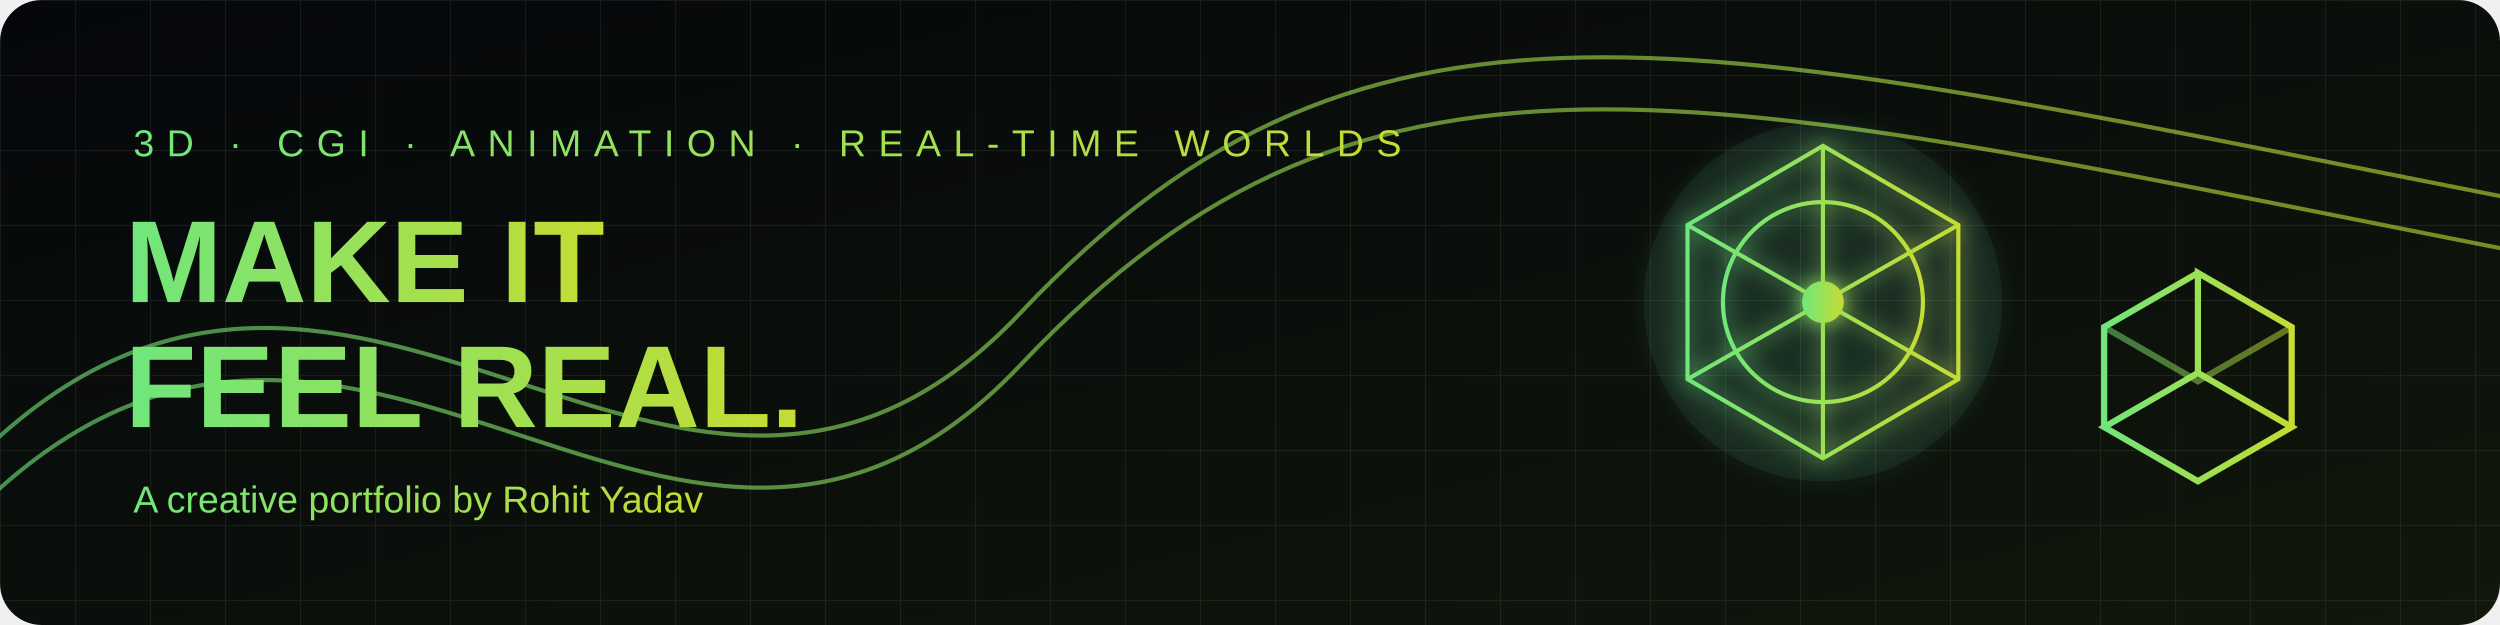
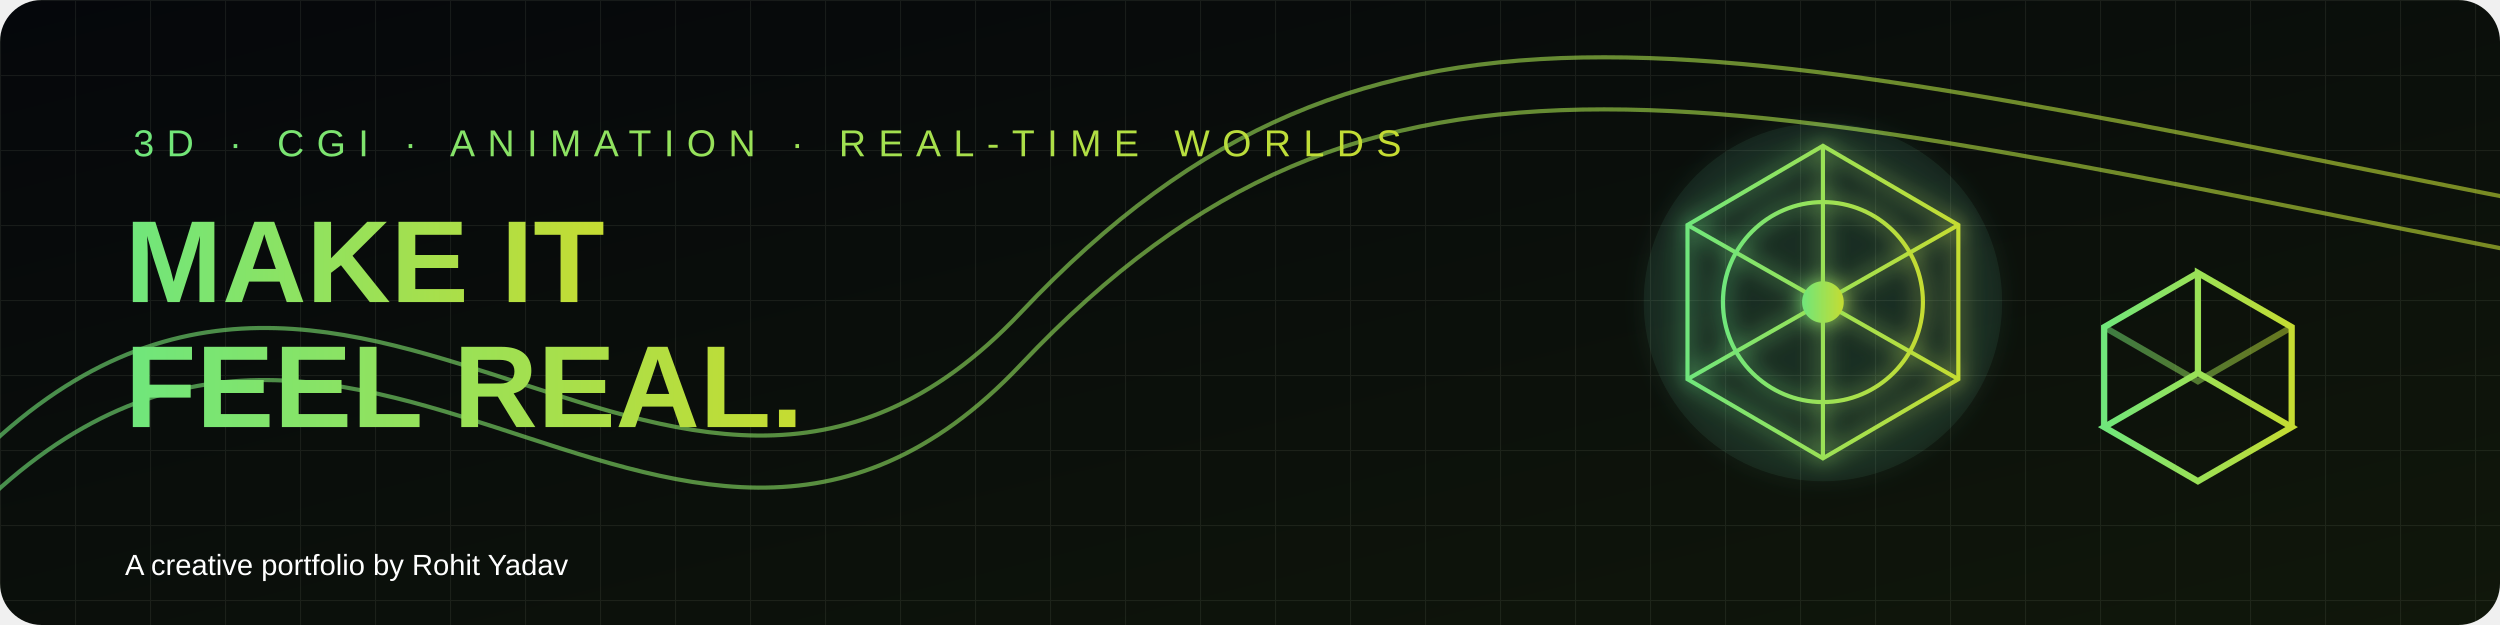
<svg xmlns="http://www.w3.org/2000/svg" viewBox="0 0 1200 300" role="img" aria-labelledby="t d">
  <defs>
    <linearGradient id="bg" x2="1" y2="1">
      <stop stop-color="#05070b" />
      <stop offset="1" stop-color="#10170b" />
    </linearGradient>
    <linearGradient id="mint">
      <stop stop-color="#70e67b" />
      <stop offset="1" stop-color="#c5dc32" />
    </linearGradient>
    <linearGradient id="pink">
      <stop stop-color="#70e67b" />
      <stop offset="1" stop-color="#c5dc32" />
    </linearGradient>
    <pattern id="grid" width="36" height="36" patternUnits="userSpaceOnUse">
      <path d="M36 0H0V36" fill="none" stroke="#9aa68c" stroke-opacity=".12" />
    </pattern>
    <filter id="glow">
      <feGaussianBlur stdDeviation="5" result="b" />
      <feMerge>
        <feMergeNode in="b" />
        <feMergeNode in="SourceGraphic" />
      </feMerge>
    </filter>
  </defs>
  <rect width="1200" height="300" rx="20" fill="url(#bg)" />
  <rect width="1200" height="300" rx="20" fill="url(#grid)" />
  <g fill="none" stroke="url(#mint)" stroke-width="2" opacity=".6">
    <path d="M-30 240C160 20 320 330 490 150S820 20 1230 100">
      <animate attributeName="d" dur="9s" repeatCount="indefinite" values="M-30 240C160 20 320 330 490 150S820 20 1230 100;M-30 220C160 80 320 260 490 190S820 -10 1230 130;M-30 240C160 20 320 330 490 150S820 20 1230 100" />
    </path>
    <path d="M-30 265C160 45 320 355 490 175S820 45 1230 125" />
  </g>
  <g transform="translate(875 145)" filter="url(#glow)">
    <circle r="86" fill="#7ef4c0" opacity=".07">
      <animate attributeName="r" values="78;92;78" dur="4s" repeatCount="indefinite" />
    </circle>
    <g fill="none" stroke="url(#pink)" stroke-width="2">
      <path d="M0-75L65-37L65 37L0 75L-65 37L-65-37Z" />
      <path d="M0-75V75M-65-37L65 37M65-37L-65 37" />
      <circle r="48" stroke="url(#mint)">
        <animateTransform attributeName="transform" type="rotate" from="0" to="360" dur="18s" repeatCount="indefinite" />
      </circle>
    </g>
    <circle r="10" fill="url(#mint)" />
  </g>
  <g transform="translate(1010 205)" fill="none" stroke="url(#mint)" stroke-width="3">
    <path d="M0 0L45-26L90 0L45 26Z" />
    <path d="M45-26V-74L90-48L90 0M45-74L0-48L0 0" />
    <path d="M0-48L45-22L90-48" opacity=".5" />
  </g>
  <text x="64" y="75" font-family="Arial,sans-serif" font-size="18" letter-spacing="6" fill="url(#mint)">3D · CGI · ANIMATION · REAL-TIME WORLDS</text>
  <text x="60" y="145" font-family="Arial,sans-serif" font-size="56" font-weight="800" fill="url(#mint)">MAKE IT</text>
  <text x="60" y="205" font-family="Arial,sans-serif" font-size="56" font-weight="800" fill="url(#mint)">FEEL REAL.</text>
-   <text x="64" y="246" font-family="Arial,sans-serif" font-size="18" fill="url(#mint)">A creative portfolio by Rohit Yadav</text>
+   <text x="60" y="276" font-family="Arial,sans-serif" font-size="14" fill="#FFFFFF">A creative portfolio by Rohit Yadav</text>
  <path d="M65 266H300" stroke="url(#mint)" stroke-width="4" stroke-linecap="round" />
</svg>
